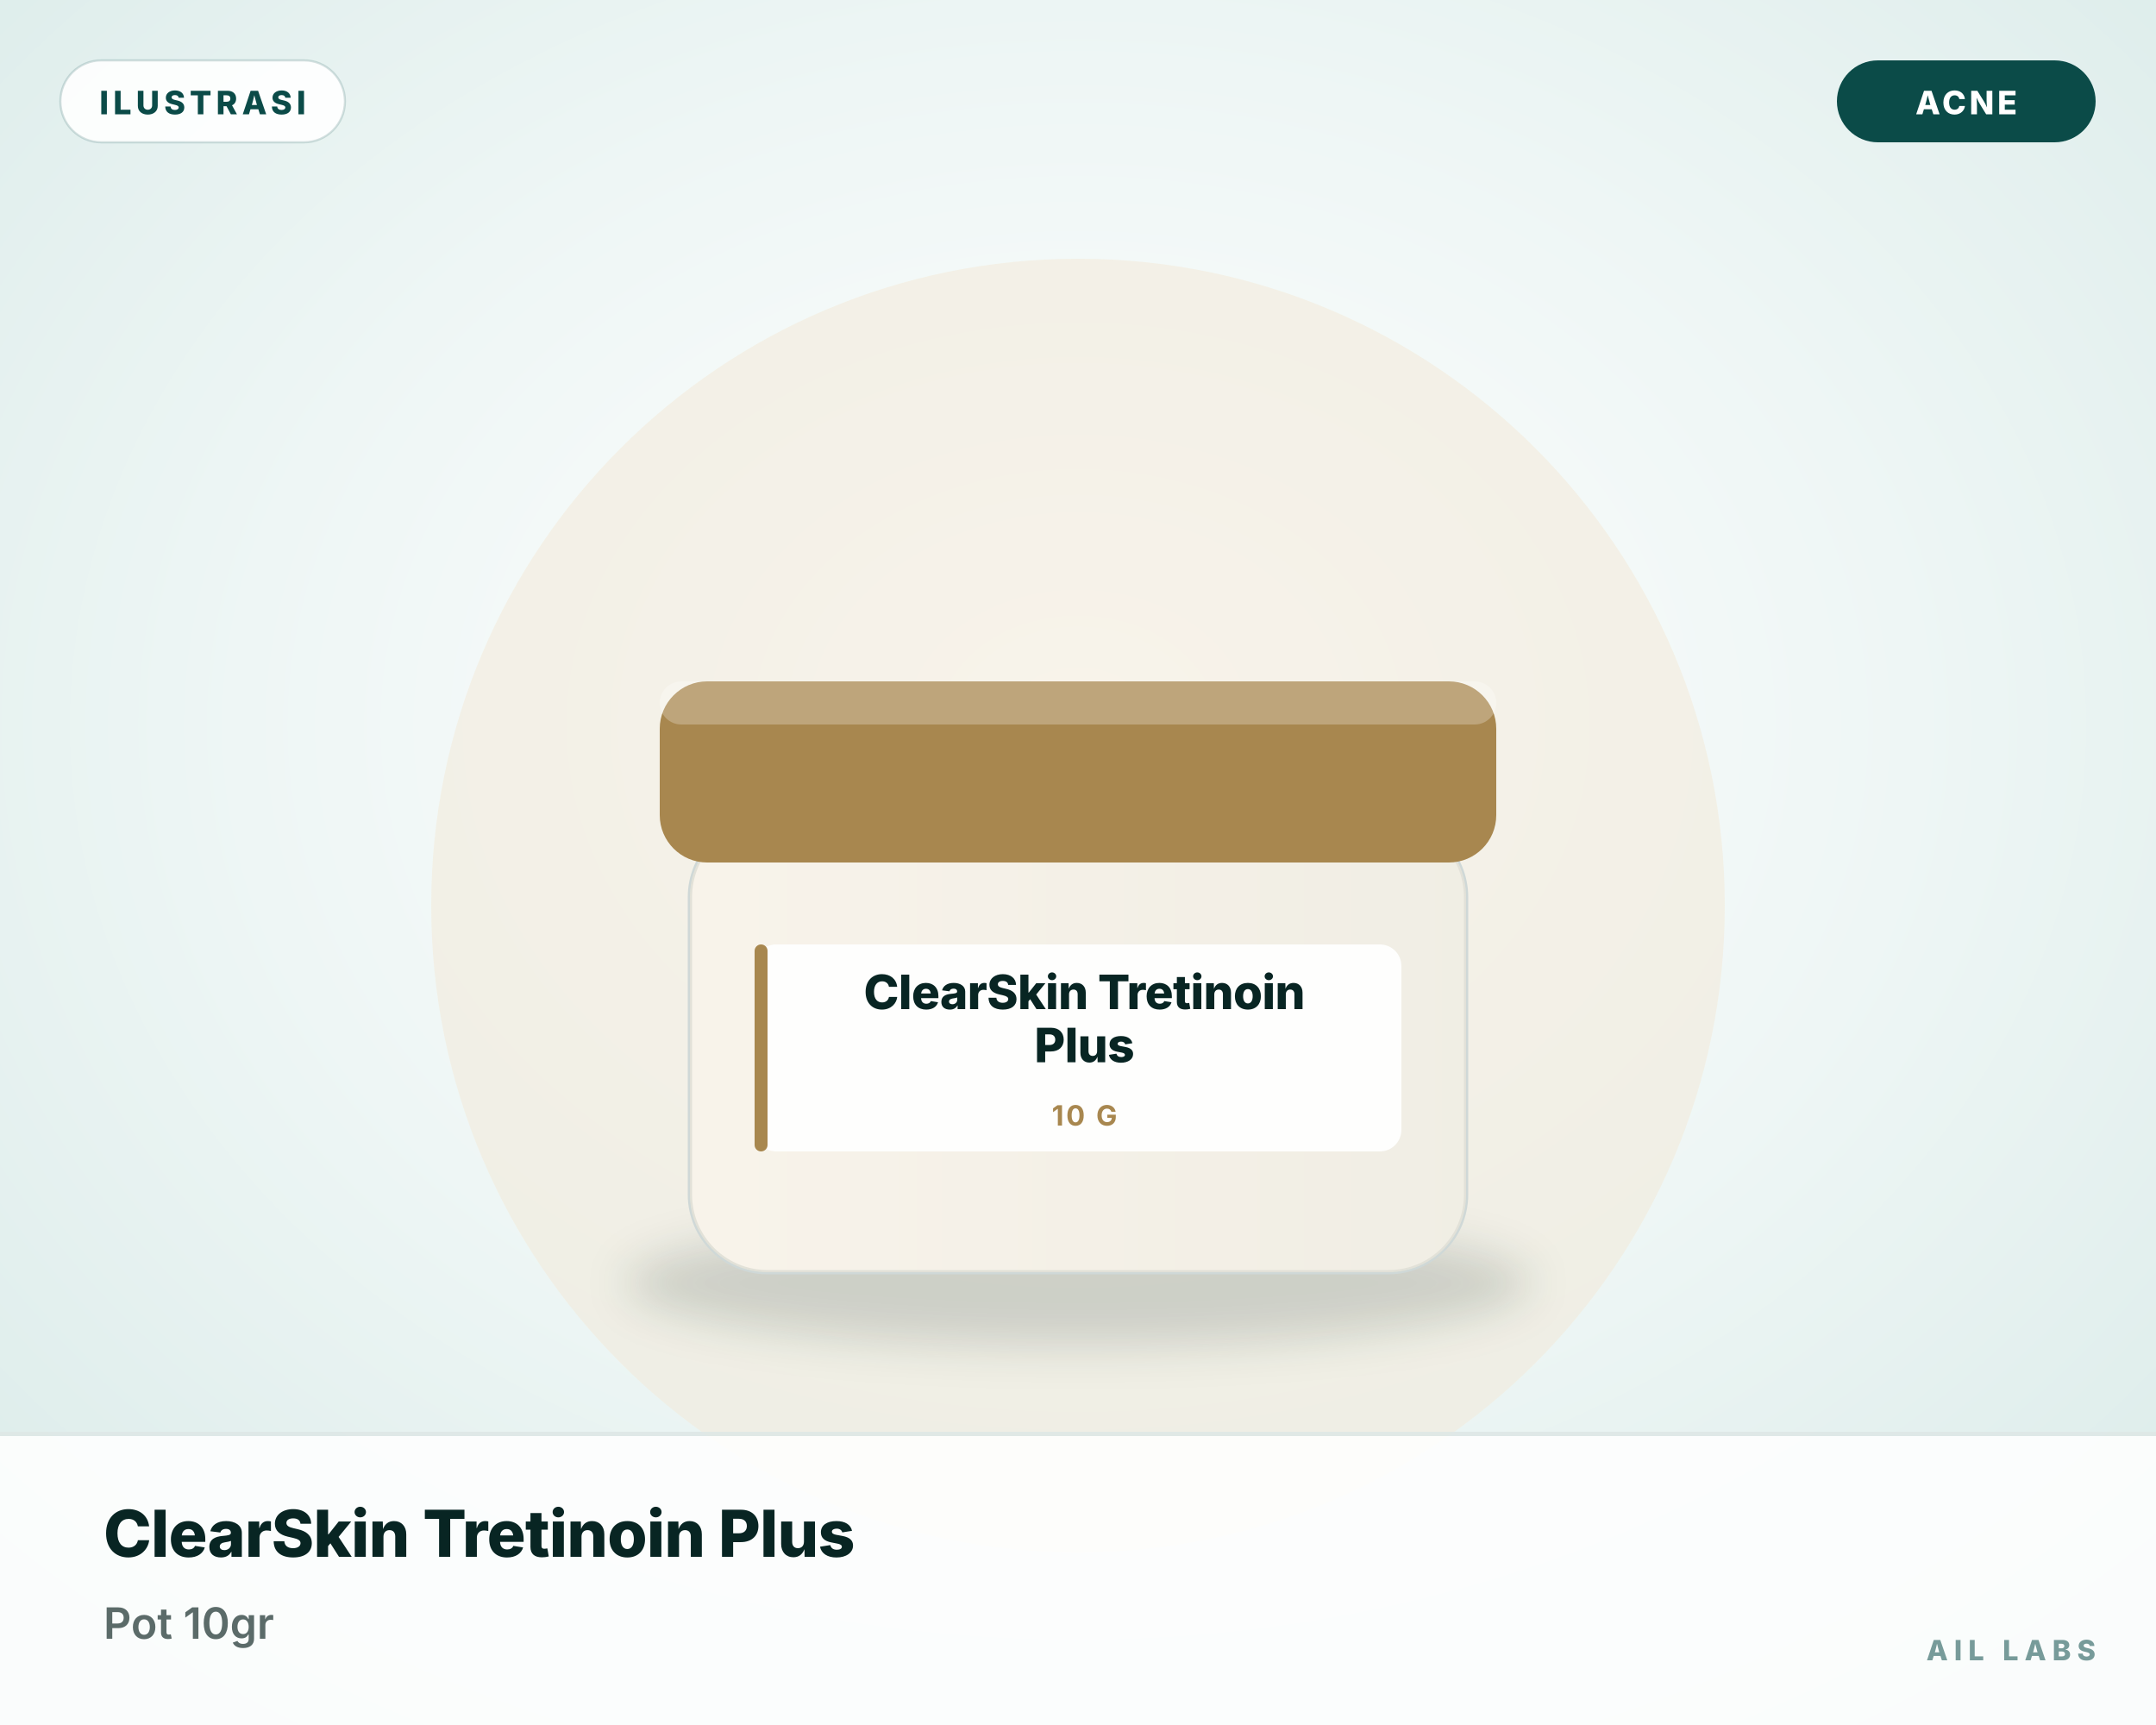
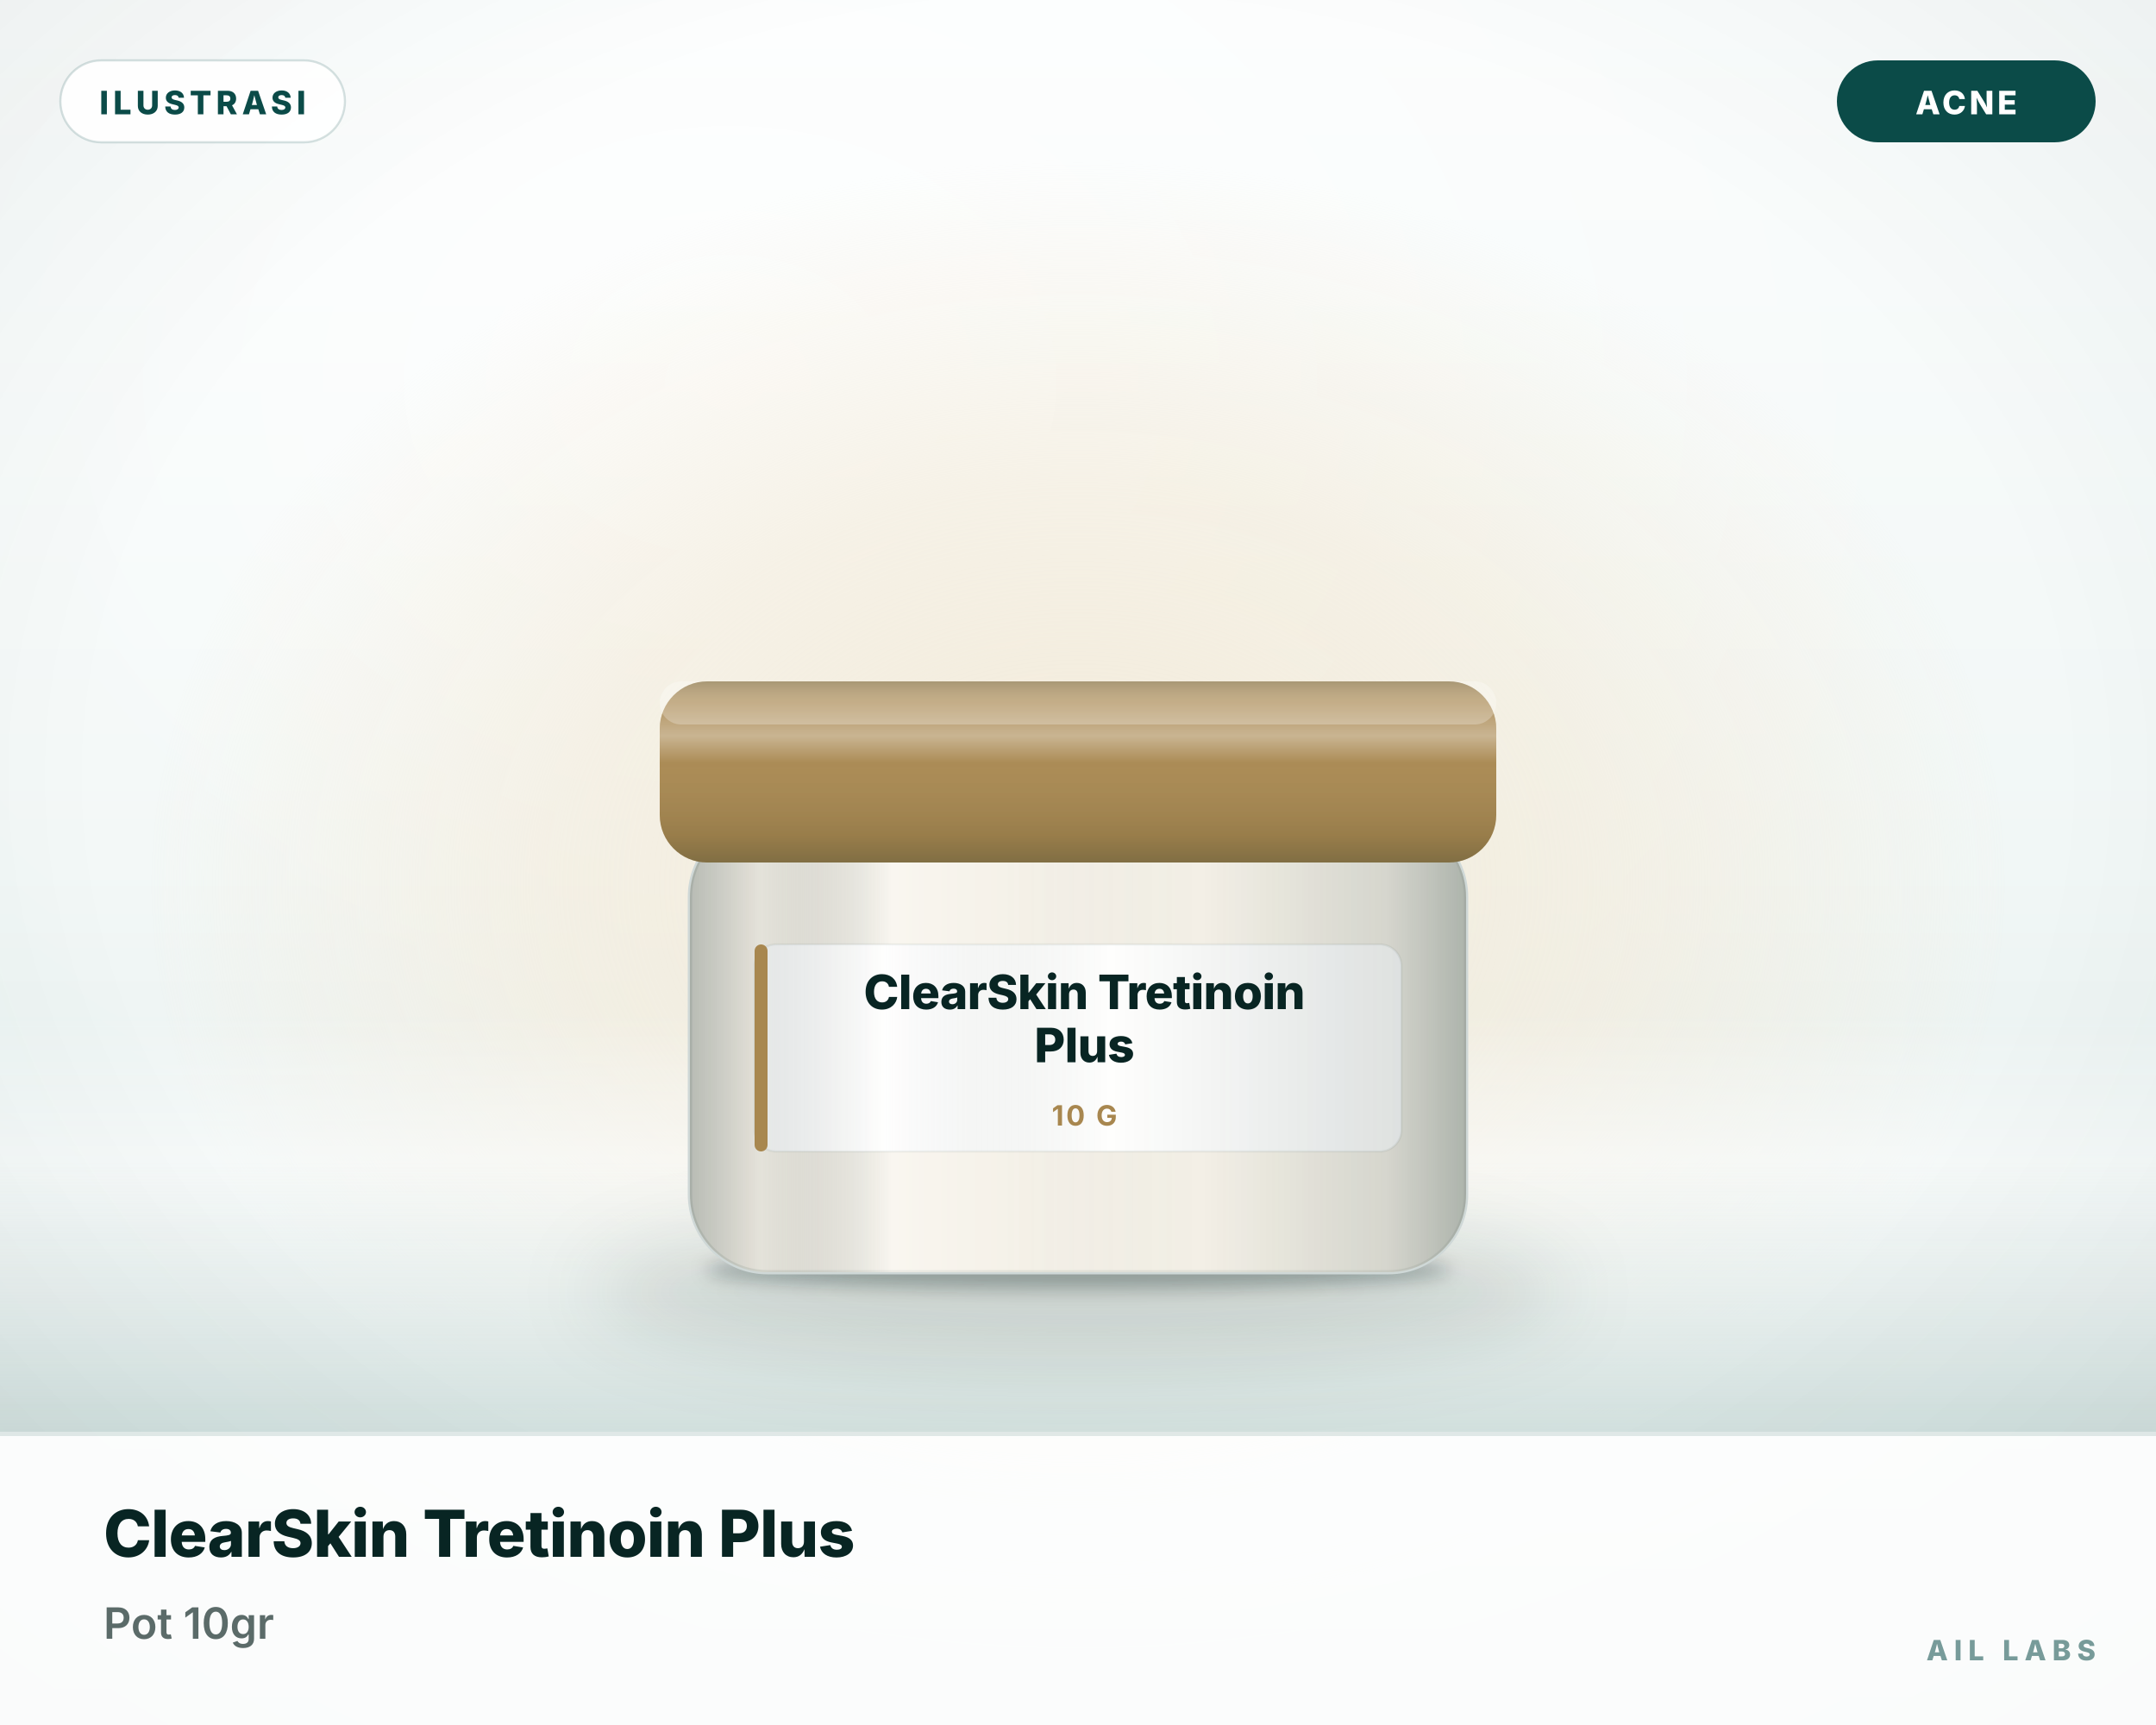
- <svg xmlns="http://www.w3.org/2000/svg" viewBox="0 0 1000 800" width="1000" height="800" font-family="Inter, ui-sans-serif, system-ui, -apple-system, 'Segoe UI', sans-serif" role="img" aria-label="Ilustrasi kemasan ClearSkin Tretinoin Plus">
+ <svg xmlns="http://www.w3.org/2000/svg" data-lit="1" viewBox="0 0 1000 800" width="1000" height="800" font-family="Inter, ui-sans-serif, system-ui, -apple-system, 'Segoe UI', sans-serif" role="img" aria-label="Ilustrasi kemasan ClearSkin Tretinoin Plus">
  <defs>
-     <radialGradient id="bg" cx="50%" cy="42%" r="70%">
-       <stop offset="0" stop-color="#ffffff" />
-       <stop offset=".55" stop-color="#eef6f5" />
-       <stop offset="1" stop-color="#dcecea" />
-     </radialGradient>
    <linearGradient id="glass" x1="0" x2="1">
-       <stop offset="0" stop-color="#e3eeed" />
-       <stop offset=".35" stop-color="#ffffff" />
-       <stop offset="1" stop-color="#d5e3e1" />
+       <stop offset="0" stop-color="#cfe0de" />
+       <stop offset=".18" stop-color="#f4f9f8" />
+       <stop offset=".32" stop-color="#ffffff" />
+       <stop offset=".7" stop-color="#e6efee" />
+       <stop offset="1" stop-color="#c3d5d3" />
    </linearGradient>
    <linearGradient id="boxg" x1="0" x2="1">
      <stop offset="0" stop-color="#ffffff" />
      <stop offset="1" stop-color="#eef3f2" />
    </linearGradient>
    <linearGradient id="pouch" x1="0" y1="0" x2="1" y2="1">
      <stop offset="0" stop-color="#ffffff" stop-opacity=".95" />
      <stop offset="1" stop-color="#e6efee" stop-opacity=".95" />
    </linearGradient>
    <linearGradient id="steel" x1="0" y1="0" x2="0" y2="1">
      <stop offset="0" stop-color="#f4f7f7" />
      <stop offset=".5" stop-color="#b7c2c1" />
      <stop offset="1" stop-color="#8d9a99" />
    </linearGradient>
    <linearGradient id="amber" x1="0" x2="1">
-       <stop offset="0" stop-color="#7a3f12" />
-       <stop offset=".4" stop-color="#b8692a" />
-       <stop offset="1" stop-color="#6a3510" />
+       <stop offset="0" stop-color="#5a2c0b" />
+       <stop offset=".22" stop-color="#9c561e" />
+       <stop offset=".38" stop-color="#c47a36" />
+       <stop offset=".72" stop-color="#8a4816" />
+       <stop offset="1" stop-color="#4e260a" />
    </linearGradient>
    <filter id="blur" x="-20%" y="-50%" width="140%" height="200%">
-       <feGaussianBlur stdDeviation="10" />
+       <feGaussianBlur stdDeviation="12" />
+     </filter>
+     <linearGradient id="bg" x1="0" y1="0" x2="0" y2="1">
+       <stop offset="0" stop-color="#fbfdfd" />
+       <stop offset=".5" stop-color="#f1f7f6" />
+       <stop offset=".72" stop-color="#e6efee" />
+       <stop offset="1" stop-color="#dbe7e5" />
+     </linearGradient>
+     <linearGradient id="floor" x1="0" y1="0" x2="0" y2="1">
+       <stop offset="0" stop-color="#ffffff" stop-opacity="0" />
+       <stop offset=".35" stop-color="#ffffff" stop-opacity=".55" />
+       <stop offset="1" stop-color="#cfdedc" stop-opacity=".9" />
+     </linearGradient>
+     <radialGradient id="key" cx="34%" cy="22%" r="60%">
+       <stop offset="0" stop-color="#ffffff" stop-opacity=".75" />
+       <stop offset=".6" stop-color="#ffffff" stop-opacity=".15" />
+       <stop offset="1" stop-color="#ffffff" stop-opacity="0" />
+     </radialGradient>
+     <radialGradient id="tint">
+       <stop offset="0" stop-color="#f3ead8" />
+       <stop offset=".55" stop-color="#f3ead8" stop-opacity=".6" />
+       <stop offset="1" stop-color="#f3ead8" stop-opacity="0" />
+     </radialGradient>
+     <radialGradient id="vig" cx="50%" cy="45%" r="75%">
+       <stop offset=".6" stop-color="#082523" stop-opacity="0" />
+       <stop offset="1" stop-color="#082523" stop-opacity=".07" />
+     </radialGradient>
+     <linearGradient id="cyl" x1="0" x2="1">
+       <stop offset="0" stop-color="#05201e" stop-opacity=".26" />
+       <stop offset=".09" stop-color="#05201e" stop-opacity=".08" />
+       <stop offset=".26" stop-color="#ffffff" stop-opacity=".32" />
+       <stop offset=".4" stop-color="#ffffff" stop-opacity=".04" />
+       <stop offset=".66" stop-color="#05201e" stop-opacity="0" />
+       <stop offset=".9" stop-color="#05201e" stop-opacity=".12" />
+       <stop offset="1" stop-color="#05201e" stop-opacity=".28" />
+     </linearGradient>
+     <linearGradient id="cylv" x1="0" y1="0" x2="0" y2="1">
+       <stop offset="0" stop-color="#05201e" stop-opacity=".18" />
+       <stop offset=".12" stop-color="#ffffff" stop-opacity=".1" />
+       <stop offset=".3" stop-color="#ffffff" stop-opacity=".38" />
+       <stop offset=".45" stop-color="#ffffff" stop-opacity=".04" />
+       <stop offset=".85" stop-color="#05201e" stop-opacity=".1" />
+       <stop offset="1" stop-color="#05201e" stop-opacity=".24" />
+     </linearGradient>
+     <linearGradient id="wrap" x1="0" x2="1">
+       <stop offset="0" stop-color="#05201e" stop-opacity=".1" />
+       <stop offset=".2" stop-color="#ffffff" stop-opacity=".15" />
+       <stop offset=".55" stop-color="#05201e" stop-opacity="0" />
+       <stop offset="1" stop-color="#05201e" stop-opacity=".12" />
+     </linearGradient>
+     <linearGradient id="face" x1="0" y1="0" x2=".35" y2="1">
+       <stop offset="0" stop-color="#ffffff" stop-opacity=".34" />
+       <stop offset=".4" stop-color="#ffffff" stop-opacity="0" />
+       <stop offset="1" stop-color="#05201e" stop-opacity=".08" />
+     </linearGradient>
+     <linearGradient id="side" x1="0" y1="0" x2="0" y2="1">
+       <stop offset="0" stop-color="#05201e" stop-opacity=".02" />
+       <stop offset="1" stop-color="#05201e" stop-opacity=".2" />
+     </linearGradient>
+     <linearGradient id="sheen" x1="0" y1="0" x2="1" y2="1">
+       <stop offset=".3" stop-color="#ffffff" stop-opacity="0" />
+       <stop offset=".42" stop-color="#ffffff" stop-opacity=".5" />
+       <stop offset=".5" stop-color="#ffffff" stop-opacity="0" />
+       <stop offset=".95" stop-color="#05201e" stop-opacity=".05" />
+     </linearGradient>
+     <linearGradient id="spec" x1="0" y1="0" x2="0" y2="1">
+       <stop offset="0" stop-color="#ffffff" stop-opacity="0" />
+       <stop offset=".18" stop-color="#ffffff" />
+       <stop offset=".75" stop-color="#ffffff" stop-opacity=".8" />
+       <stop offset="1" stop-color="#ffffff" stop-opacity="0" />
+     </linearGradient>
+     <filter id="soft" x="-30%" y="-80%" width="160%" height="260%">
+       <feGaussianBlur stdDeviation="18" />
+     </filter>
+     <filter id="contact" x="-20%" y="-100%" width="140%" height="300%">
+       <feGaussianBlur stdDeviation="4" />
    </filter>
  </defs>
  <rect width="1000" height="800" fill="url(#bg)" />
-   <circle cx="500" cy="420" r="300" fill="#f3ead8" opacity=".55" />
-   <ellipse cx="500" cy="595" rx="210.0" ry="29.4" fill="#082523" opacity="0.16" filter="url(#blur)" />
+   <rect width="1000" height="800" fill="url(#key)" />
+   <ellipse cx="500" cy="410" rx="430" ry="340" fill="url(#tint)" />
+   <rect x="0" y="470" width="1000" height="194" fill="url(#floor)" />
+   <rect width="1000" height="800" fill="url(#vig)" />
+   <ellipse cx="500" cy="599" rx="226.8" ry="32.3" fill="#082523" opacity=".13" filter="url(#soft)" />
+   <ellipse cx="500.0" cy="589.0" rx="172.8" ry="9.0" fill="#041615" opacity=".3" filter="url(#contact)" />
  <rect x="320" y="380" width="360" height="210" rx="36" fill="url(#boxg)" stroke="#cfd8d7" stroke-width="2" />
  <rect x="320" y="380" width="360" height="210" rx="36" fill="#f3ead8" opacity=".55" />
+   <rect x="320" y="380" width="360" height="210" rx="36" fill="url(#cyl)" />
  <rect x="306" y="316" width="388" height="84" rx="22" fill="#a8874f" />
+   <rect x="306" y="316" width="388" height="84" rx="22" fill="url(#cylv)" />
  <rect x="306" y="316" width="388" height="20" rx="10" fill="#fff" opacity=".25" />
-   <rect x="350.0" y="438.0" width="300" height="96" rx="10" fill="#fff" fill-opacity=".92" />
+   <rect x="350.0" y="438.0" width="300" height="96" rx="10" fill="#fff" fill-opacity=".92" stroke="#082523" stroke-opacity=".06" />
+   <rect x="350.0" y="438.0" width="300" height="96" rx="10" fill="url(#wrap)" />
  <rect x="350.0" y="438.0" width="6" height="96" rx="3" fill="#a8874f" />
  <text x="503" y="468.0" text-anchor="middle" font-size="22" font-weight="800" fill="#082523" letter-spacing="-0.01em">ClearSkin Tretinoin</text>
  <text x="503" y="492.64" text-anchor="middle" font-size="22" font-weight="800" fill="#082523" letter-spacing="-0.01em">Plus</text>
  <text x="503" y="522.0" text-anchor="middle" font-size="13" font-weight="700" fill="#a8874f" letter-spacing=".08em">10 G</text>
-   <rect x="0" y="664" width="1000" height="136" fill="#ffffff" opacity=".86" />
+   <rect x="0" y="664" width="1000" height="136" fill="#ffffff" opacity=".9" />
  <rect x="0" y="664" width="1000" height="2" fill="#0b4b48" opacity=".12" />
  <text x="48" y="722" text-anchor="start" font-size="30" font-weight="800" fill="#082523" letter-spacing="-0.01em">ClearSkin Tretinoin Plus</text>
  <text x="48" y="760" font-size="20" font-weight="600" fill="#5b6b69">Pot 10gr</text>
  <rect x="28" y="28" width="132" height="38" rx="19" fill="#ffffff" opacity=".9" stroke="#0b4b48" stroke-opacity=".18" />
  <text x="94" y="53" text-anchor="middle" font-size="15" font-weight="800" fill="#0b4b48" letter-spacing=".14em">ILUSTRASI</text>
  <rect x="852" y="28" width="120" height="38" rx="19" fill="#0b4b48" />
  <text x="912.0" y="53" text-anchor="middle" font-size="15" font-weight="800" fill="#fff" letter-spacing=".1em">ACNE</text>
  <text x="972" y="770" text-anchor="end" font-size="13" font-weight="800" fill="#0b4b48" opacity=".55" letter-spacing=".22em">AIL LABS</text>
</svg>
